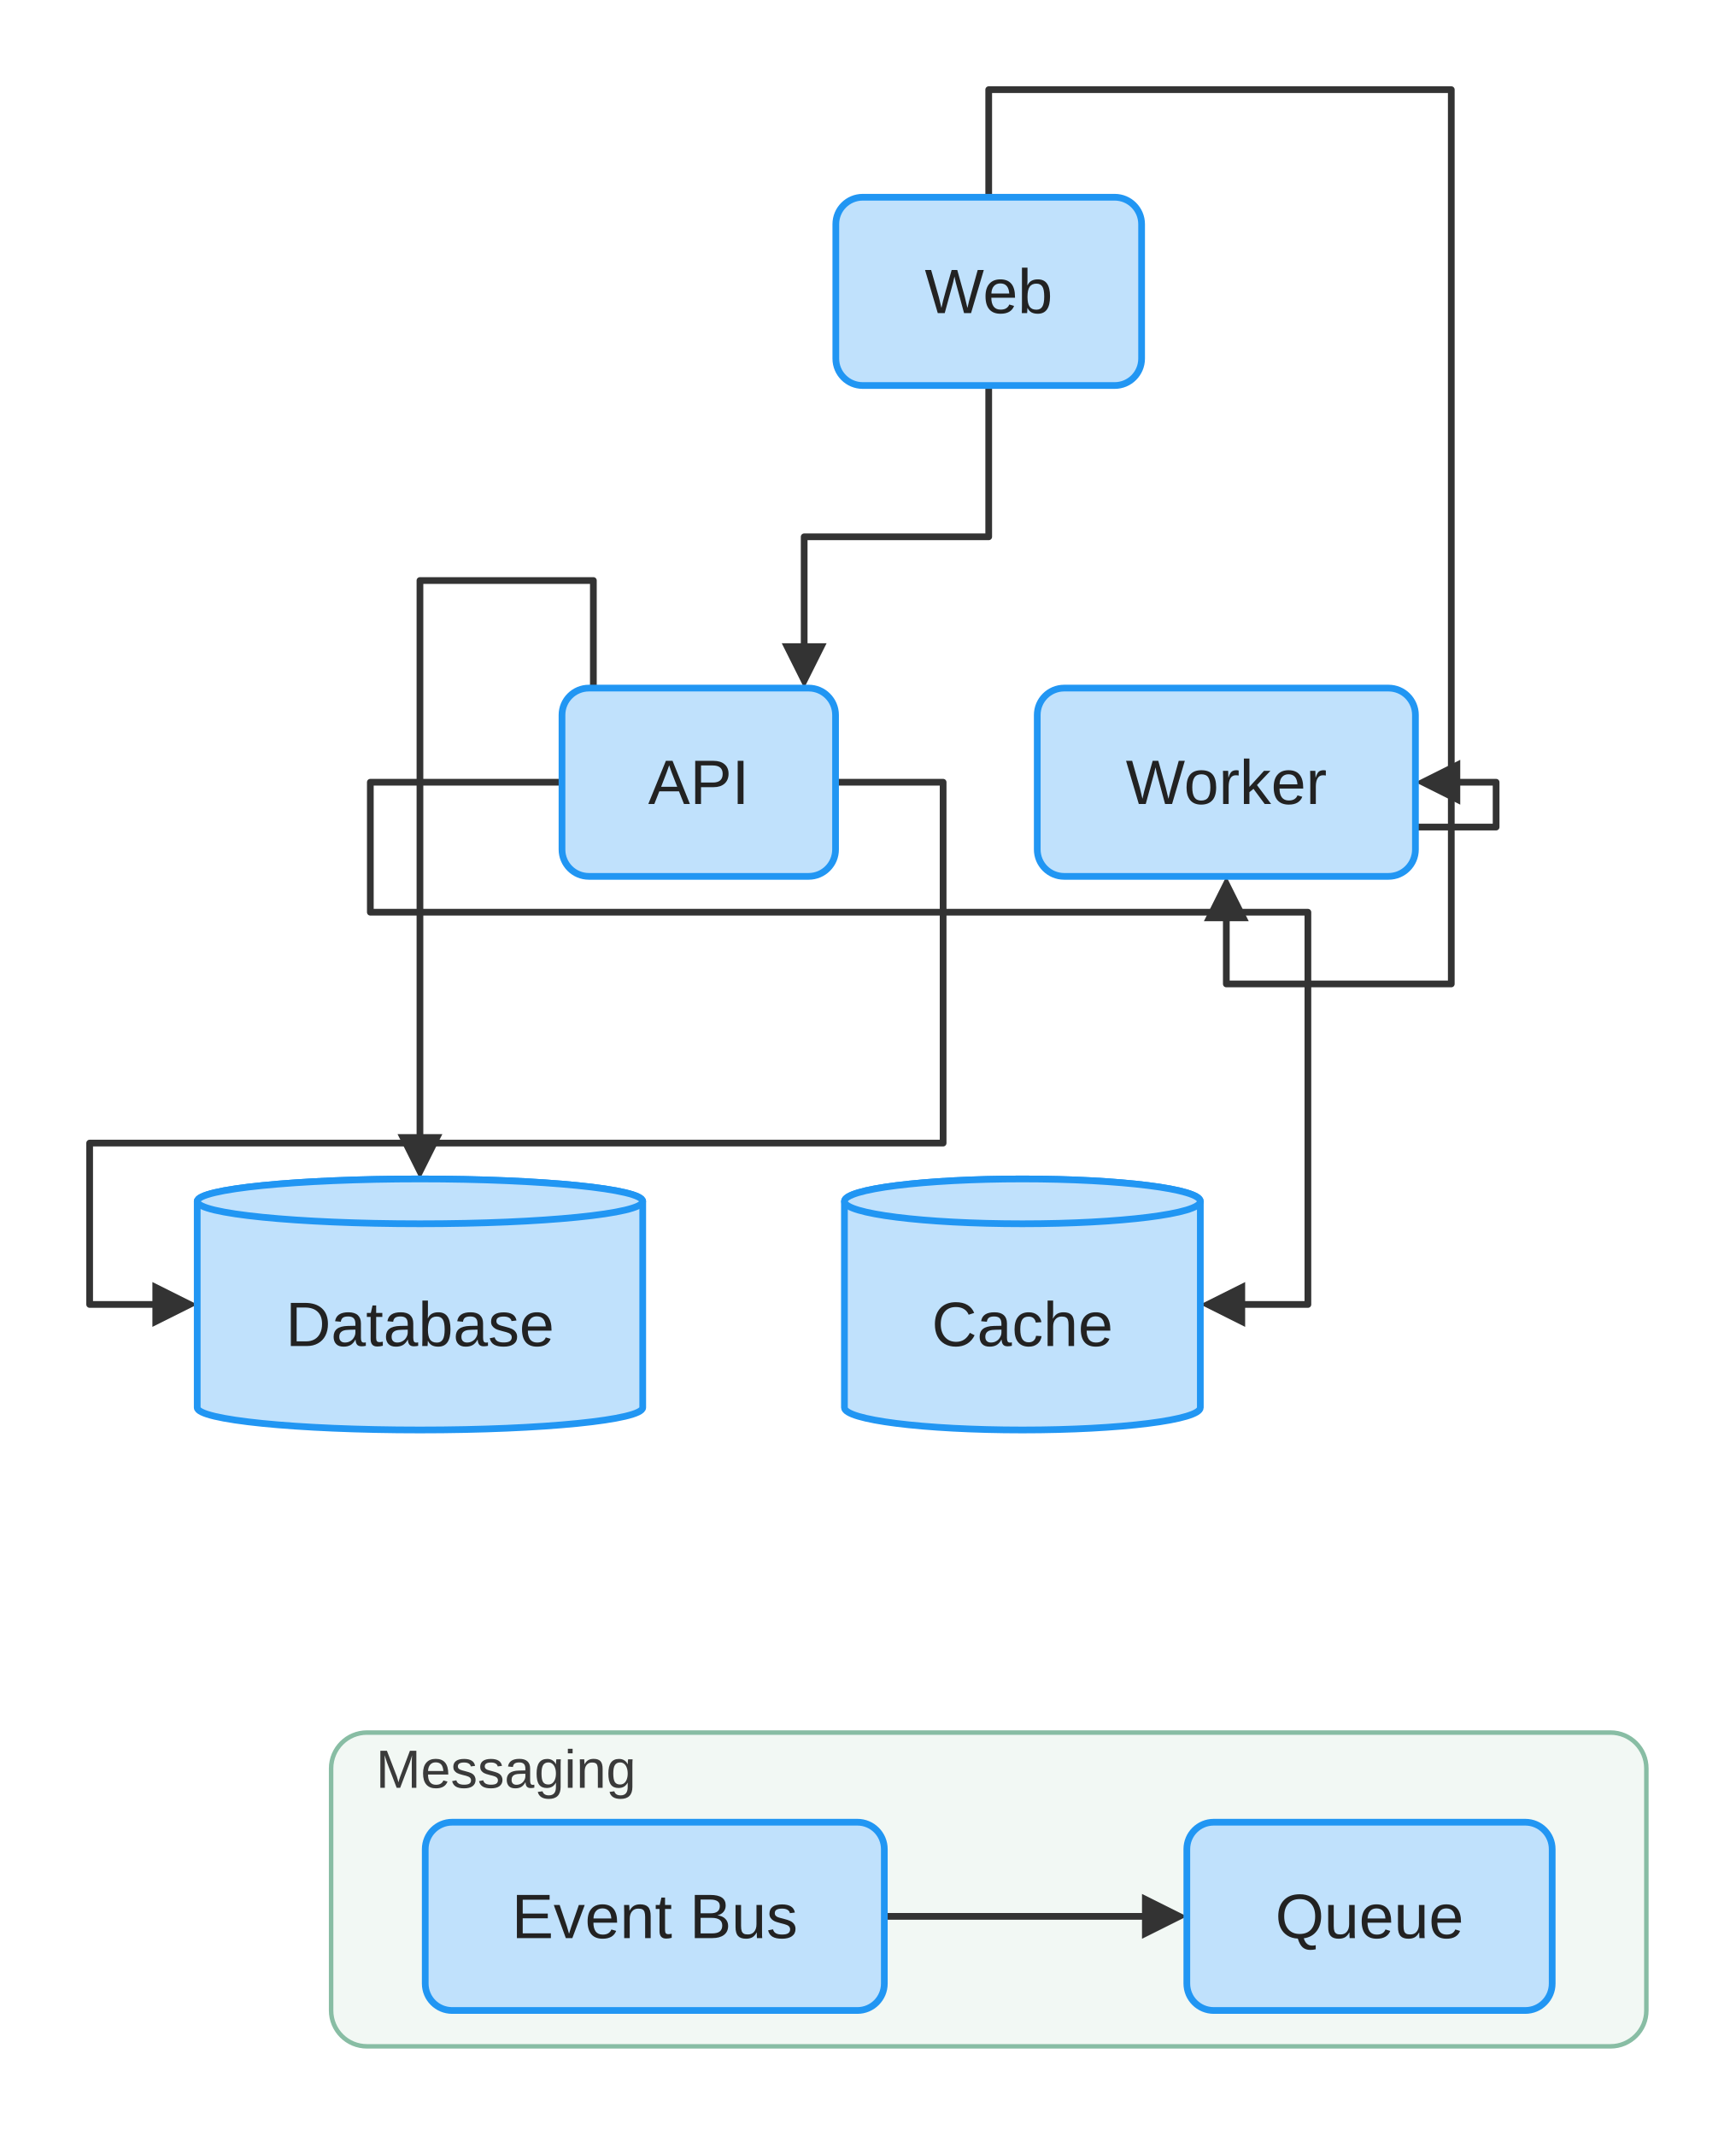
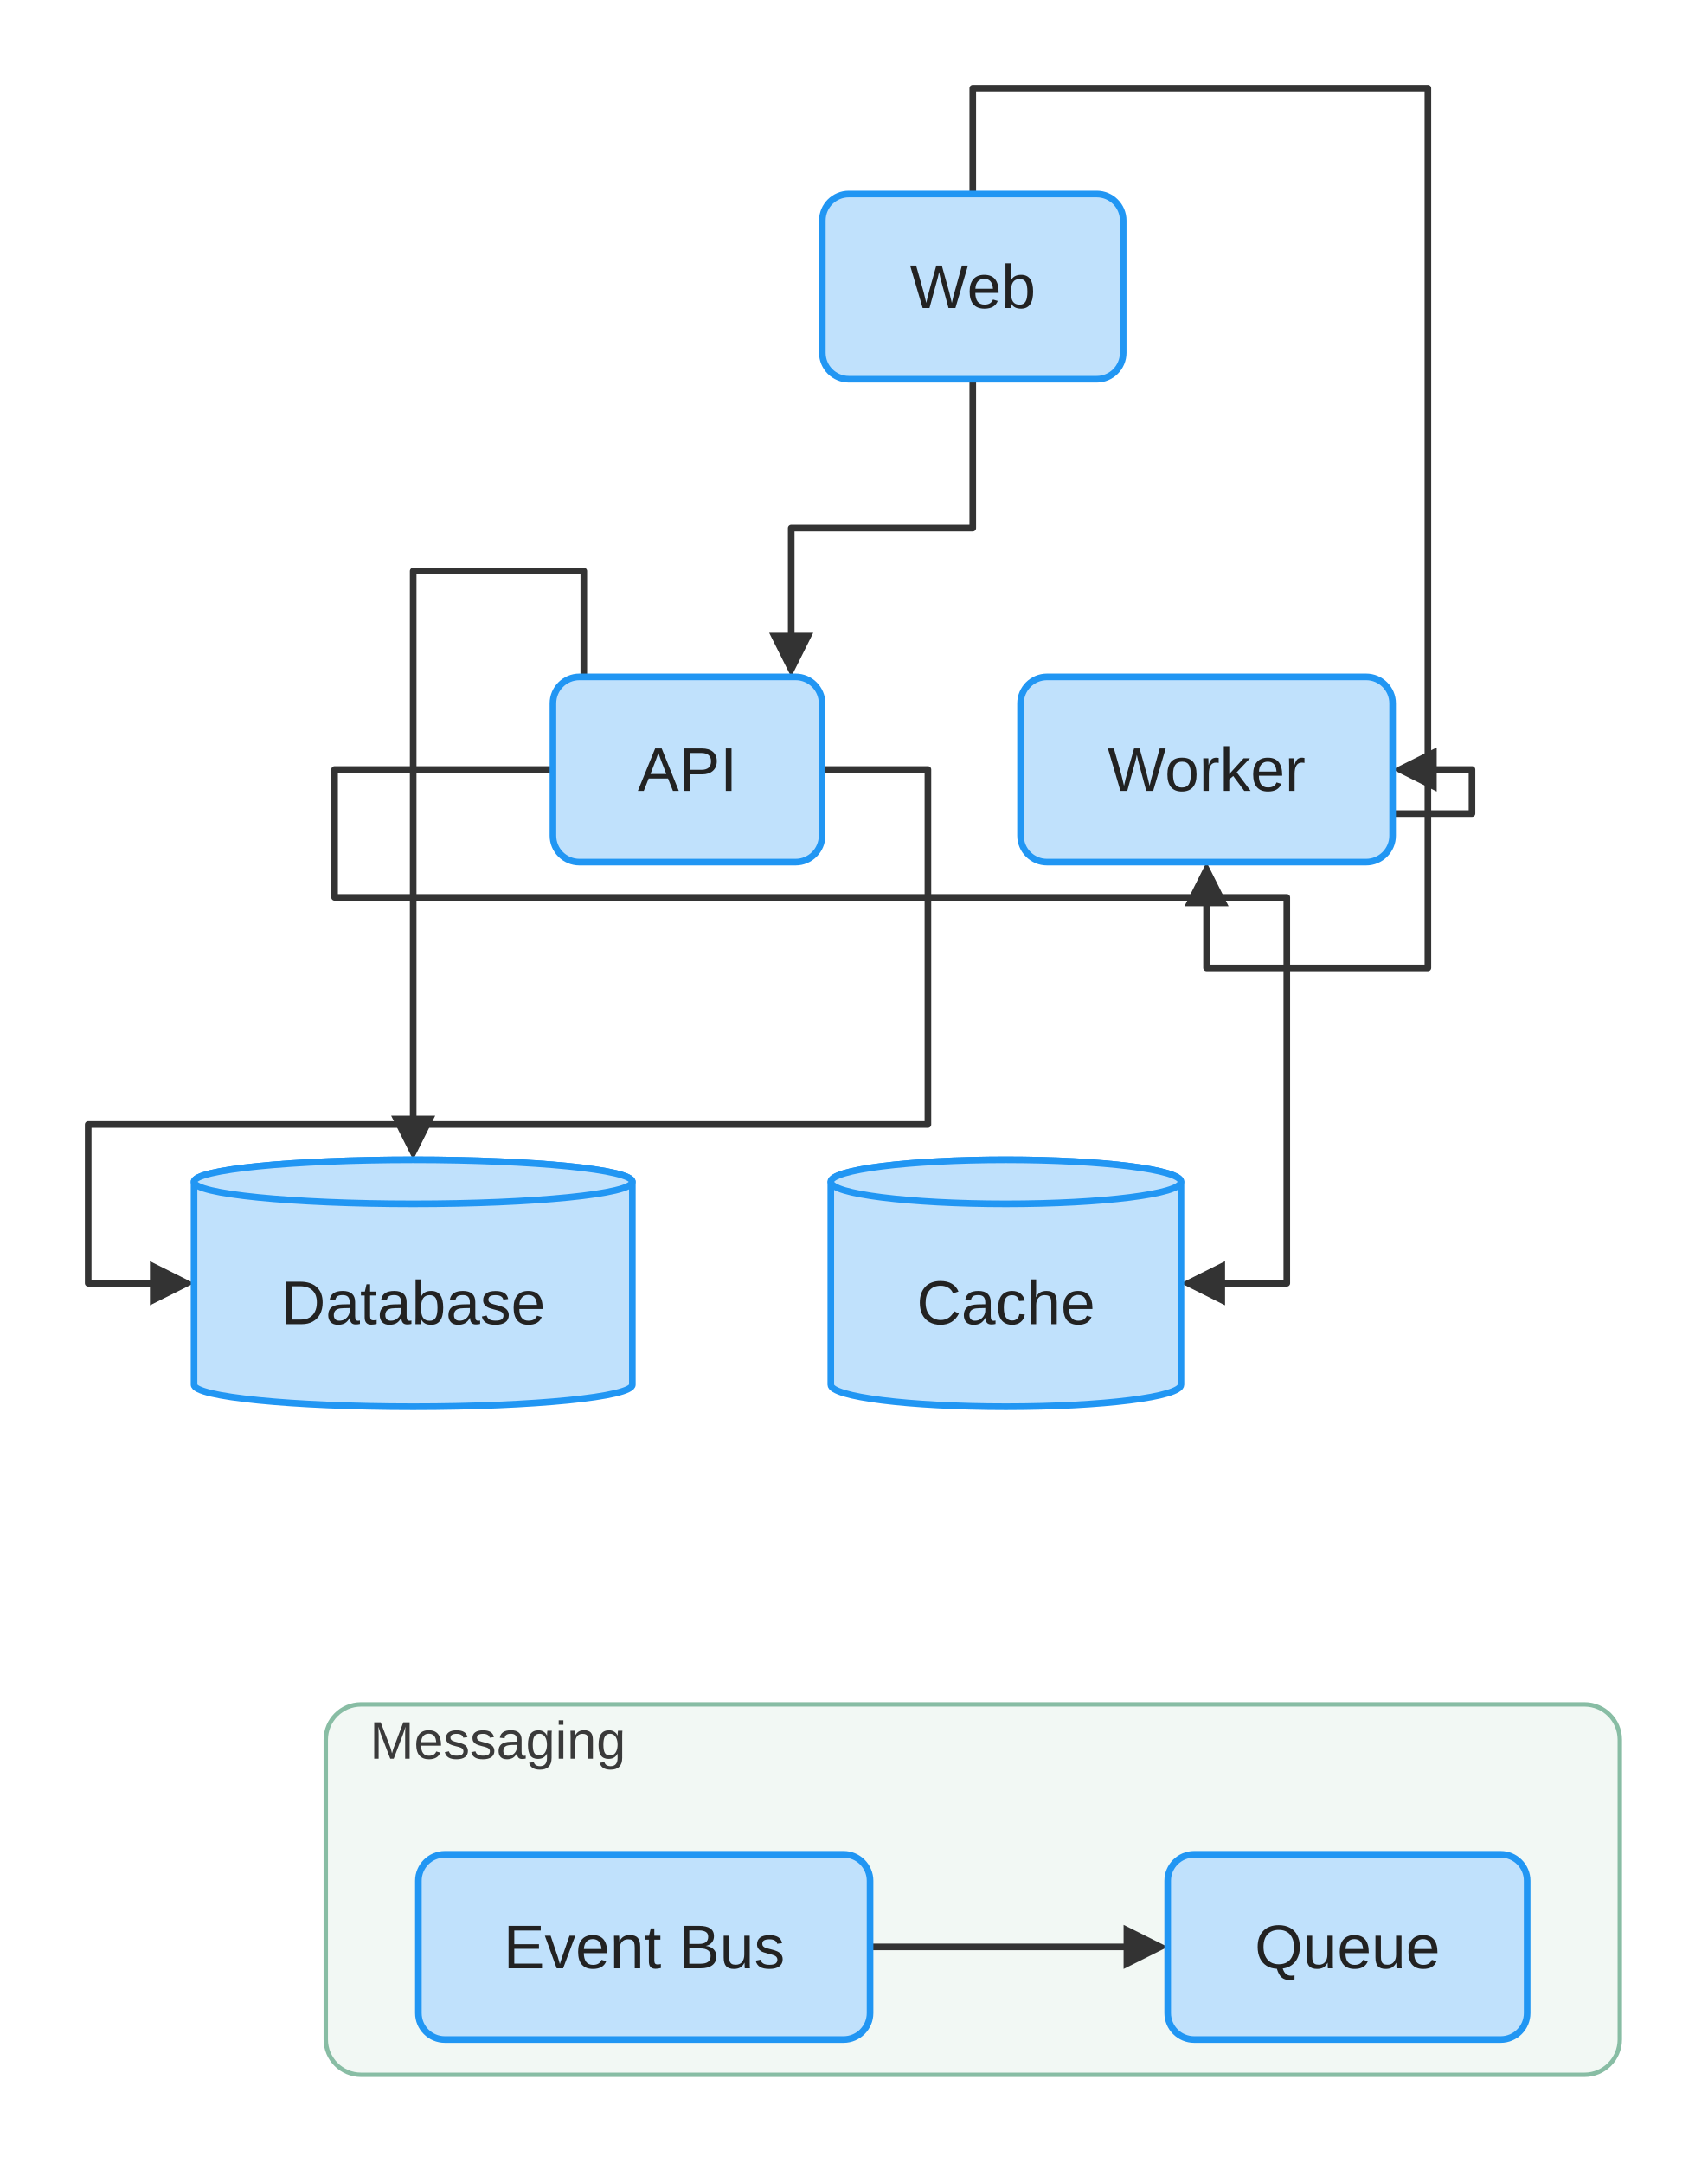
- <svg xmlns="http://www.w3.org/2000/svg" width="387.29" height="476.50" viewBox="0 0 387.29 476.50">
+ <svg xmlns="http://www.w3.org/2000/svg" width="387.29" height="490.50" viewBox="0 0 387.29 490.50">
  <defs>
    <marker id="arrow" viewBox="0 0 10 10" refX="6.00" refY="5" markerWidth="10" markerHeight="10" orient="auto" markerUnits="userSpaceOnUse">
      <path d="M0,0 L10,5 L0,10 Z" fill="#333" />
    </marker>
  </defs>
  <g fill="none" stroke="#88BDA4" stroke-width="1" stroke-linejoin="round">
-     <rect x="73.87" y="386.50" width="293.43" height="70.00" rx="8" ry="8" fill="#f2f8f4" stroke="#88BDA4" stroke-width="1" />
+     <rect x="73.87" y="386.50" width="293.43" height="84.00" rx="8" ry="8" fill="#f2f8f4" stroke="#88BDA4" stroke-width="1" />
  </g>
  <g fill="#3a3a3a" font-family="Arial, Helvetica, Liberation Sans, DejaVu Sans, sans-serif" font-size="12.00">
    <text x="83.87" y="390.50" text-anchor="start" dominant-baseline="hanging">Messaging</text>
  </g>
  <g fill="none" stroke-linecap="round" stroke-linejoin="round">
    <polyline points="220.58,86.00 220.58,119.75 179.41,119.75 179.41,149.50" stroke="#333" stroke-width="1.5" marker-end="url(#arrow)" />
    <polyline points="186.41,174.50 210.41,174.50 210.41,255.00 20.00,255.00 20.00,291.00 40.00,291.00" stroke="#333" stroke-width="1.5" marker-end="url(#arrow)" />
-     <polyline points="125.38,174.50 101.38,174.50 82.62,174.50 82.62,203.50 291.79,203.50 291.79,291.00 271.79,291.00" stroke="#333" stroke-width="1.5" marker-end="url(#arrow)" />
+     <polyline points="125.38,174.50 101.38,174.50 75.87,174.50 75.87,203.50 291.79,203.50 291.79,291.00 271.79,291.00" stroke="#333" stroke-width="1.5" marker-end="url(#arrow)" />
    <polyline points="132.38,153.50 132.38,129.50 93.69,129.50 93.69,239.00 93.69,259.00" stroke="#333" stroke-width="1.5" marker-end="url(#arrow)" />
    <polyline points="220.58,44.00 220.58,20.00 323.78,20.00 323.78,219.50 273.59,219.50 273.59,199.50" stroke="#333" stroke-width="1.5" marker-end="url(#arrow)" />
    <polyline points="315.78,184.50 333.78,184.50 333.78,174.50 319.78,174.50" stroke="#333" stroke-width="1.5" marker-end="url(#arrow)" />
-     <polyline points="197.28,427.50 260.78,427.50" stroke="#333" stroke-width="1.5" marker-end="url(#arrow)" />
+     <polyline points="197.28,441.50 260.78,441.50" stroke="#333" stroke-width="1.5" marker-end="url(#arrow)" />
  </g>
  <g>
    <rect x="186.47" y="44.00" width="68.22" height="42.00" rx="6" ry="6" fill="#c0e1fc" stroke="#2196F3" stroke-width="1.5" />
    <text x="220.58" y="65.00" font-family="Arial, Helvetica, Liberation Sans, DejaVu Sans, sans-serif" font-size="14" fill="#222" text-anchor="middle" dominant-baseline="central">Web</text>
    <rect x="125.38" y="153.50" width="61.03" height="42.00" rx="6" ry="6" fill="#c0e1fc" stroke="#2196F3" stroke-width="1.5" />
    <text x="155.89" y="174.50" font-family="Arial, Helvetica, Liberation Sans, DejaVu Sans, sans-serif" font-size="14" fill="#222" text-anchor="middle" dominant-baseline="central">API</text>
    <path d="M44.00,268.00 L44.00,314.00 A49.69,5.00 0 0 0 143.39,314.00 L143.39,268.00 A49.69,5.00 0 0 0 44.00,268.00 Z" fill="#c0e1fc" stroke="#2196F3" stroke-width="1.5" />
    <ellipse cx="93.69" cy="268.00" rx="49.69" ry="5.00" fill="#c0e1fc" stroke="#2196F3" stroke-width="1.5" />
    <text x="93.69" y="295.42" font-family="Arial, Helvetica, Liberation Sans, DejaVu Sans, sans-serif" font-size="14" fill="#222" text-anchor="middle" dominant-baseline="central">Database</text>
    <path d="M188.39,268.00 L188.39,314.00 A39.70,5.00 0 0 0 267.79,314.00 L267.79,268.00 A39.70,5.00 0 0 0 188.39,268.00 Z" fill="#c0e1fc" stroke="#2196F3" stroke-width="1.5" />
    <ellipse cx="228.09" cy="268.00" rx="39.70" ry="5.00" fill="#c0e1fc" stroke="#2196F3" stroke-width="1.5" />
    <text x="228.09" y="295.42" font-family="Arial, Helvetica, Liberation Sans, DejaVu Sans, sans-serif" font-size="14" fill="#222" text-anchor="middle" dominant-baseline="central">Cache</text>
-     <rect x="94.87" y="406.50" width="102.42" height="42.00" rx="6" ry="6" fill="#c0e1fc" stroke="#2196F3" stroke-width="1.5" />
-     <text x="146.07" y="427.50" font-family="Arial, Helvetica, Liberation Sans, DejaVu Sans, sans-serif" font-size="14" fill="#222" text-anchor="middle" dominant-baseline="central">Event Bus</text>
-     <rect x="264.78" y="406.50" width="81.51" height="42.00" rx="6" ry="6" fill="#c0e1fc" stroke="#2196F3" stroke-width="1.5" />
-     <text x="305.54" y="427.50" font-family="Arial, Helvetica, Liberation Sans, DejaVu Sans, sans-serif" font-size="14" fill="#222" text-anchor="middle" dominant-baseline="central">Queue</text>
+     <rect x="94.87" y="420.50" width="102.42" height="42.00" rx="6" ry="6" fill="#c0e1fc" stroke="#2196F3" stroke-width="1.5" />
+     <text x="146.07" y="441.50" font-family="Arial, Helvetica, Liberation Sans, DejaVu Sans, sans-serif" font-size="14" fill="#222" text-anchor="middle" dominant-baseline="central">Event Bus</text>
+     <rect x="264.78" y="420.50" width="81.51" height="42.00" rx="6" ry="6" fill="#c0e1fc" stroke="#2196F3" stroke-width="1.5" />
+     <text x="305.54" y="441.50" font-family="Arial, Helvetica, Liberation Sans, DejaVu Sans, sans-serif" font-size="14" fill="#222" text-anchor="middle" dominant-baseline="central">Queue</text>
    <rect x="231.41" y="153.50" width="84.37" height="42.00" rx="6" ry="6" fill="#c0e1fc" stroke="#2196F3" stroke-width="1.5" />
    <text x="273.59" y="174.50" font-family="Arial, Helvetica, Liberation Sans, DejaVu Sans, sans-serif" font-size="14" fill="#222" text-anchor="middle" dominant-baseline="central">Worker</text>
  </g>
</svg>
